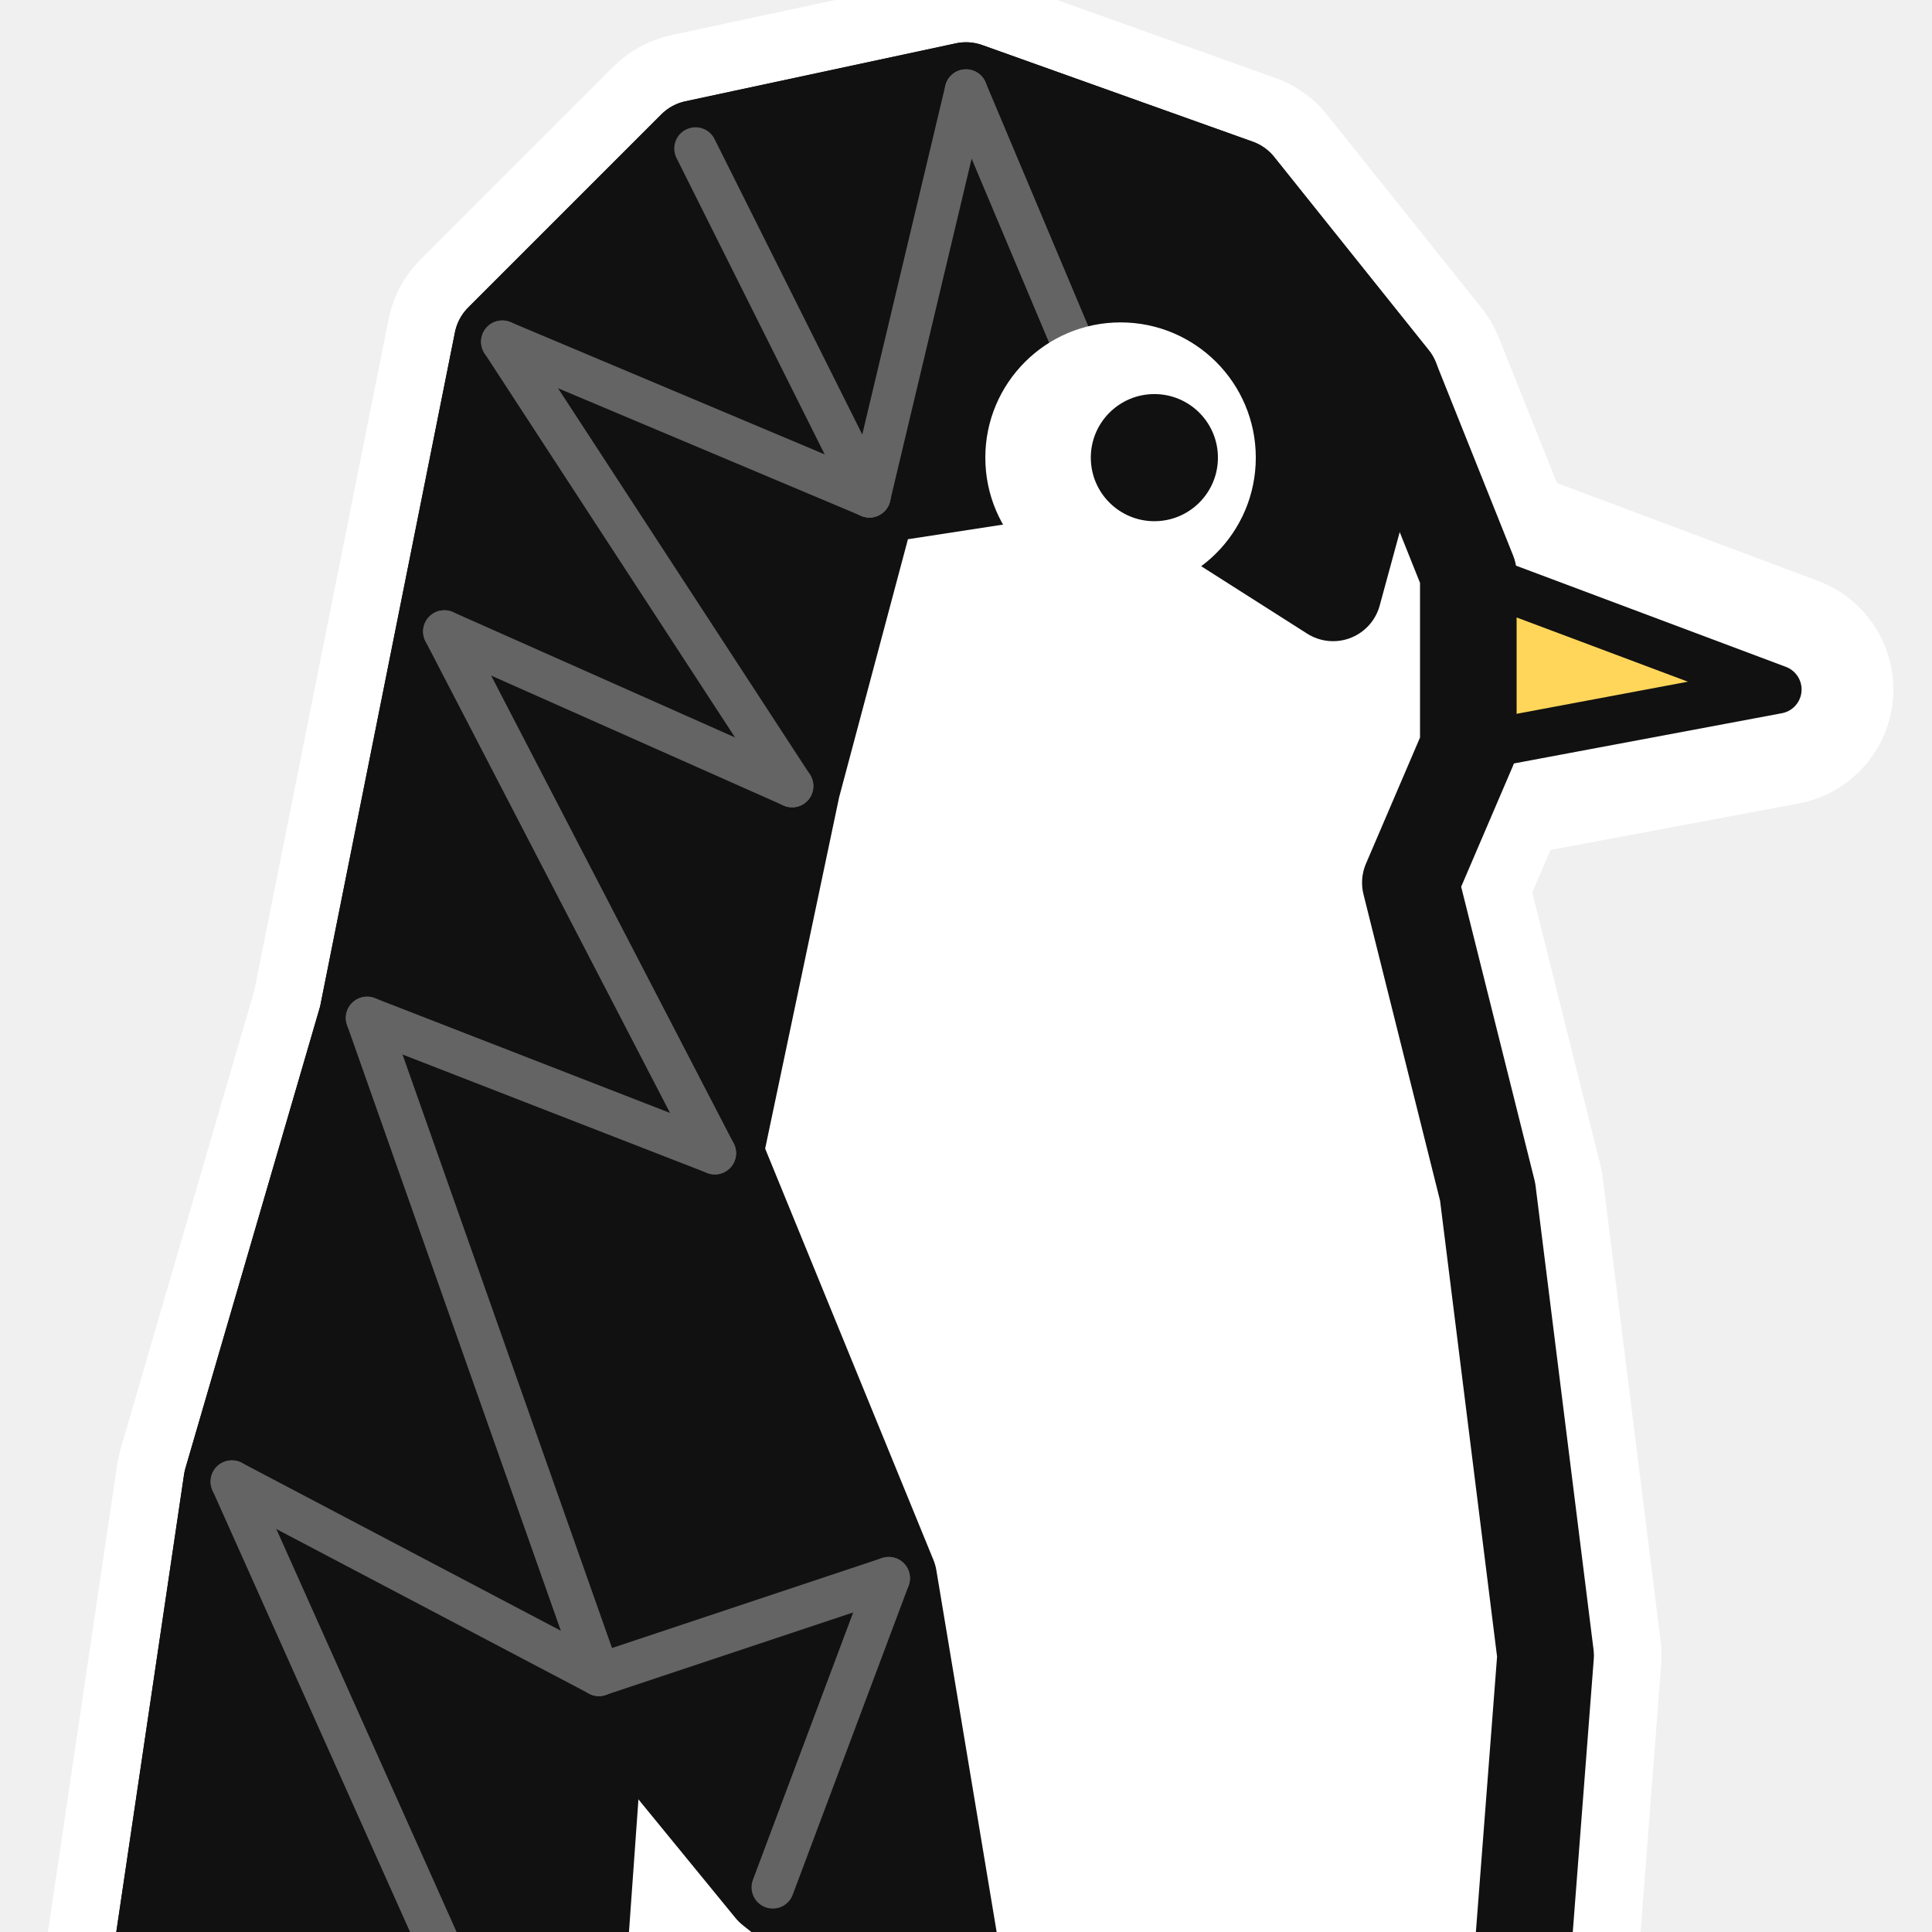
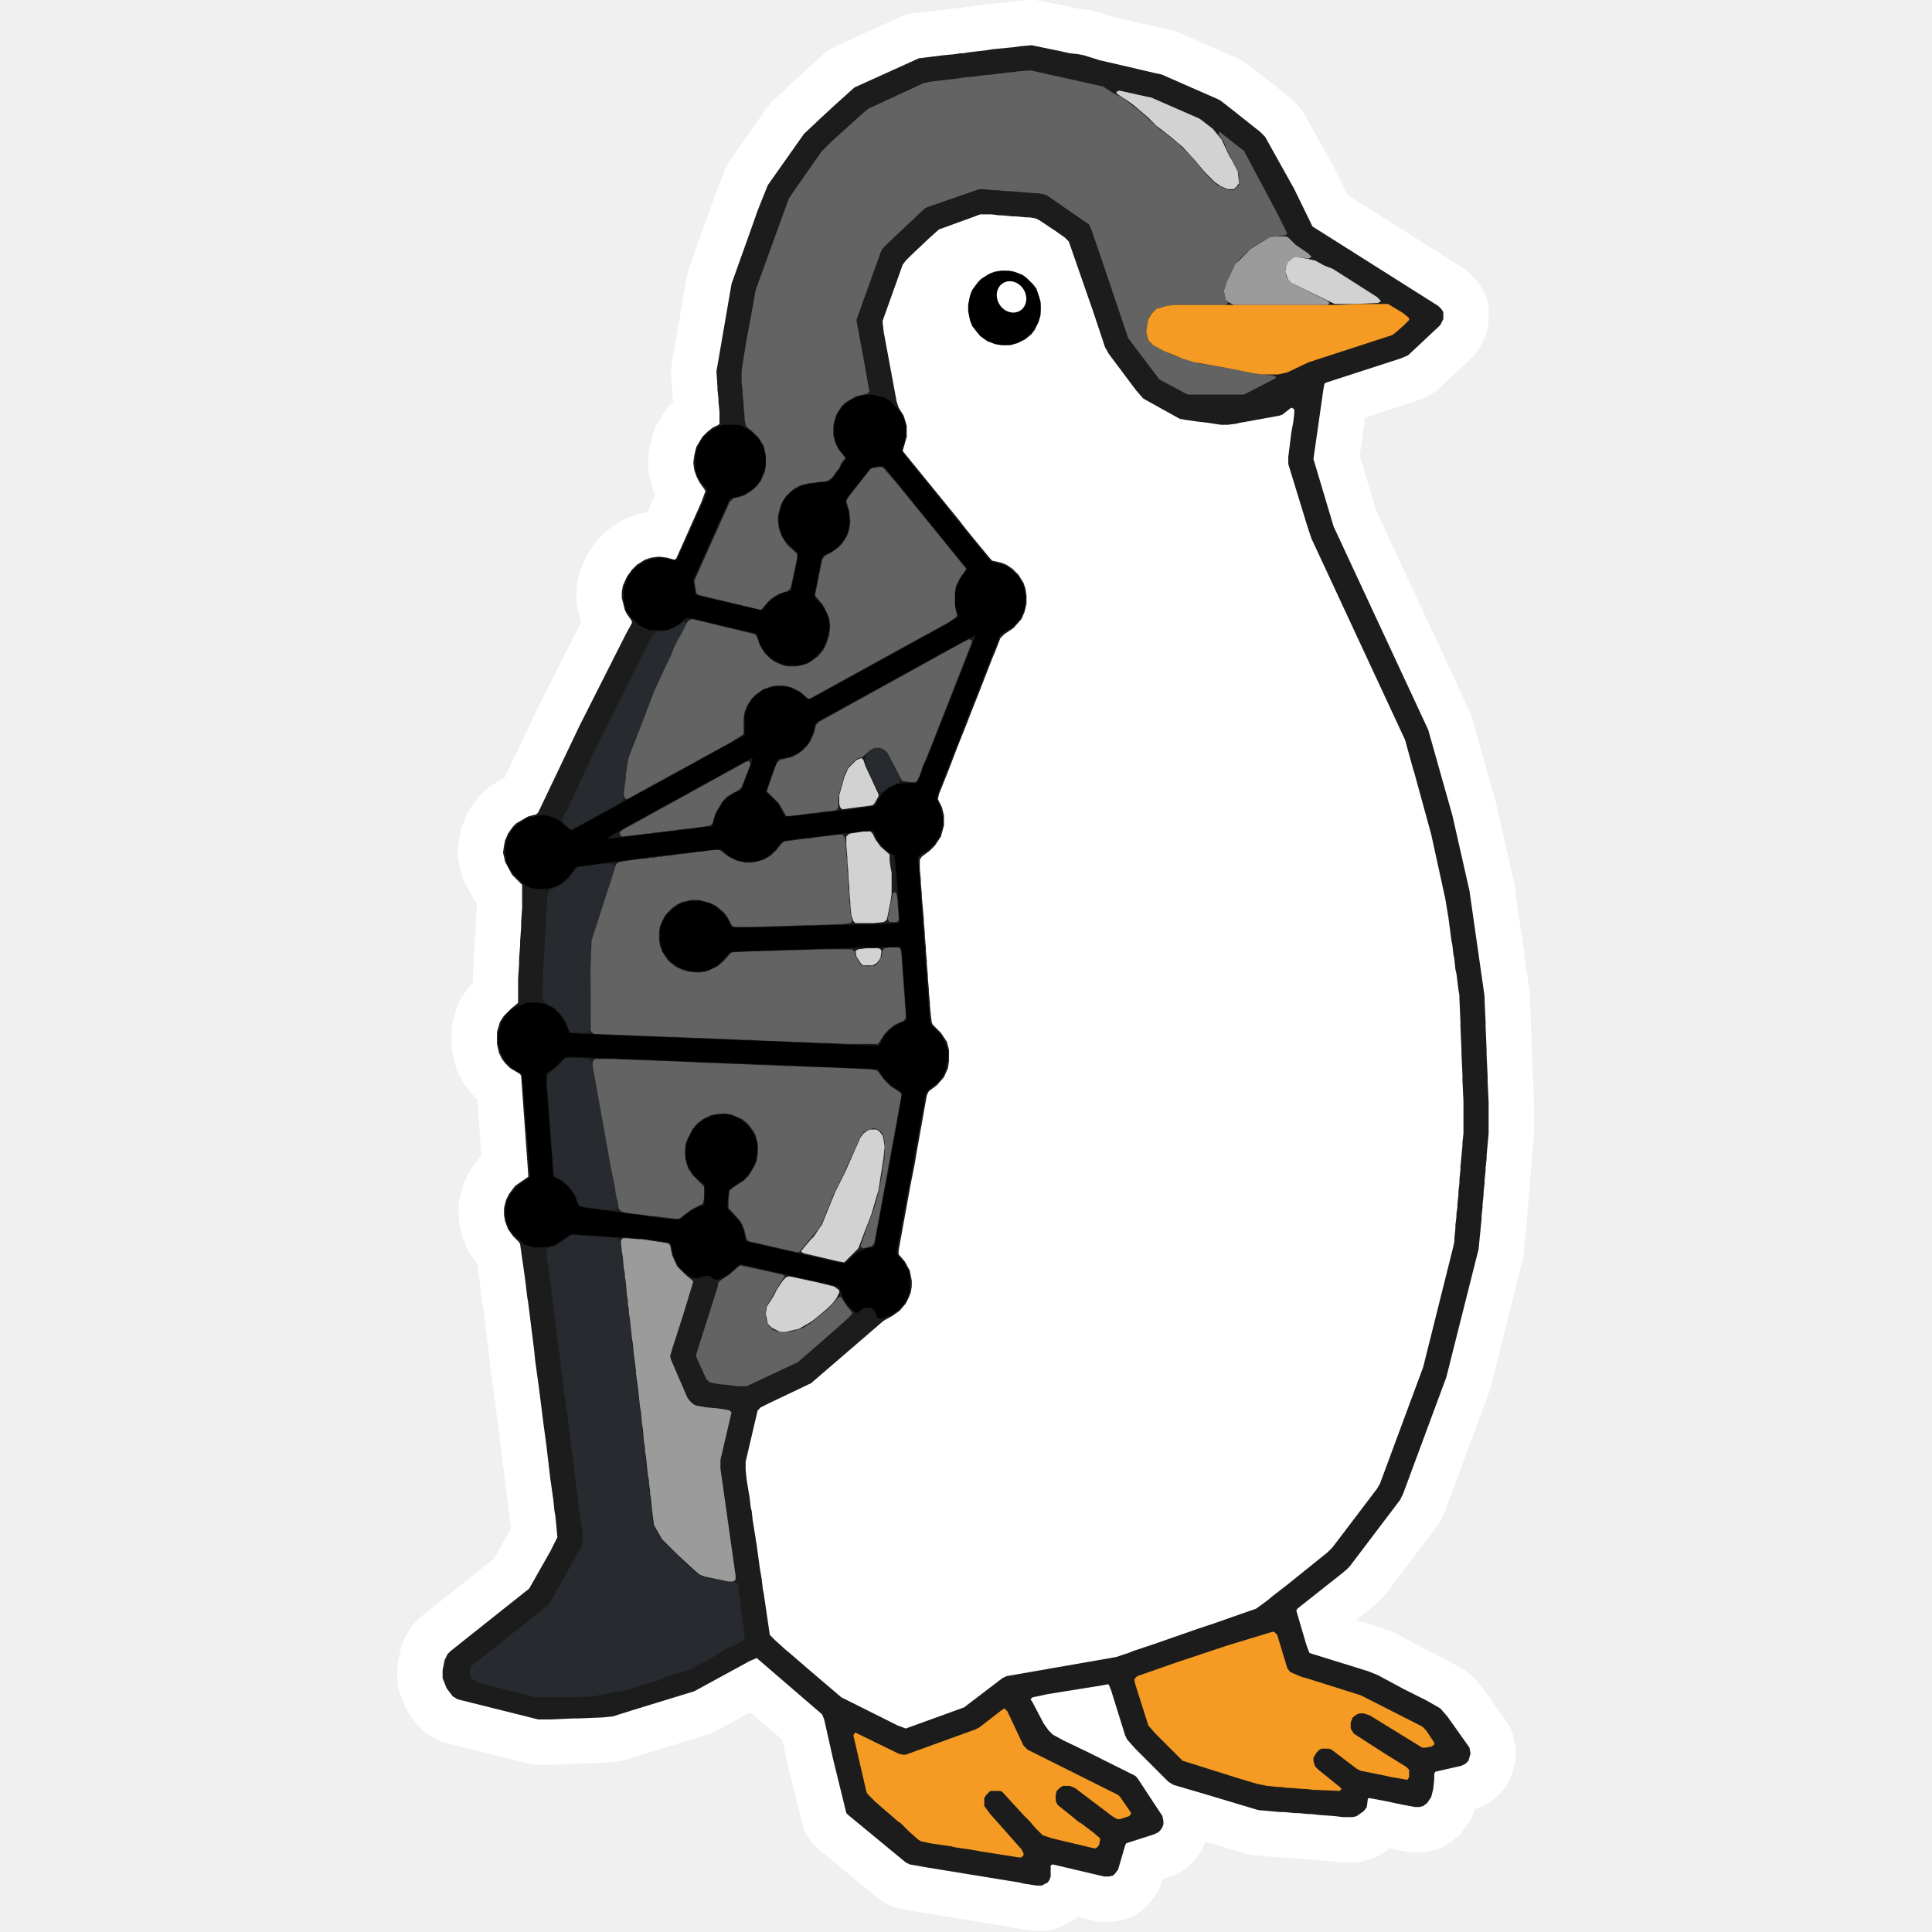
<svg xmlns="http://www.w3.org/2000/svg" viewBox="0 0 64 64">
  <clipPath id="t">
-     <rect width="64" height="64" rx="0" />
+     <rect width="64" height="64" />
  </clipPath>
  <g clip-path="url(#t)">
-     <g transform="translate(61.44 -0.20) scale(-0.64 0.64)" stroke-linejoin="round" stroke-linecap="round">
-       <polygon points="20,30 24,20 32,10 46,5 60,8 70,18 73,33 77,53 84,77 88,104 87,126 93,142 78,148 60,146 36,148 26,136 18,112 16,86 19,62 23,46 20,39" fill="#ffffff" stroke="#ffffff" stroke-width="12" />
-       <polygon points="4,36 20,30 20,39" fill="#ffffff" stroke="#ffffff" stroke-width="12" />
-       <polygon points="4,36 20,30 20,39" fill="#ffd65a" stroke="#111111" stroke-width="2.5" />
-       <polygon points="20,30 24,20 32,10 46,5 60,8 70,18 73,33 77,53 84,77 88,104 87,126 93,142 78,148 60,146 36,148 26,136 18,112 16,86 19,62 23,46 20,39" fill="#ffffff" stroke="#111111" stroke-width="5" />
-       <polygon points="24,20 32,10 46,5 60,8 70,18 73,33 77,53 84,77 88,104 87,126 93,142 78,148 63,140 67,115 65,87 59,60 55,41 51,26 38,24 27,31" fill="#111111" stroke="#111111" stroke-width="5" />
-       <polygon points="59,60 50,82 46,106 56,98 65,87" fill="#111111" stroke="#111111" stroke-width="5" />
-       <g stroke="#ffffff" stroke-width="2.2" opacity="0.35">
-         <line x1="50" y1="82" x2="65" y2="87" />
-         <line x1="50" y1="82" x2="56" y2="98" />
-         <line x1="46" y1="5" x2="38" y2="24" />
-         <line x1="46" y1="5" x2="51" y2="26" />
-         <line x1="60" y1="8" x2="51" y2="26" />
-         <line x1="70" y1="18" x2="51" y2="26" />
-         <line x1="70" y1="18" x2="55" y2="41" />
-         <line x1="73" y1="33" x2="55" y2="41" />
-         <line x1="73" y1="33" x2="59" y2="60" />
-         <line x1="77" y1="53" x2="59" y2="60" />
-         <line x1="77" y1="53" x2="65" y2="87" />
-         <line x1="84" y1="77" x2="65" y2="87" />
-         <line x1="84" y1="77" x2="67" y2="115" />
-         <line x1="88" y1="104" x2="67" y2="115" />
-         <line x1="87" y1="126" x2="67" y2="115" />
-         <line x1="87" y1="126" x2="63" y2="140" />
-       </g>
-       <circle cx="38" cy="24" r="7" fill="#ffffff" />
-       <circle cx="36.25" cy="24" r="3.29" fill="#111111" />
+     <g transform="translate(10.66 -0.97) scale(0.3335)" fill-rule="evenodd">
+       <path d="M71.5 190.2l-.5 0-1.3-.2-.4-.1-9.2-1.5-1.7-.3-.4-.2-5.7-4.7-.2-.2-1.2-4.9-.1-.4-.9-4-.2-.5-6.5-5.6-.7 .3-5.5 3-6.2 1.9-1.9 .6-1 .1-2.4 .1-.5 0-2.3 .1-.4 0-.8 0-8-2-.5-.3-.6-.8-.4-1 0-.3 0-.5 .2-1 .3-.6 .3-.3 7.8-6.2 2.1-3.7 .7-1.4-.1-1.1-.1-1-.1-.6-.1-1-.3-2.1-.4-3.4-.3-2.2-.4-3.2-.4-2.9-.1-1-.6-4.8-.1-.6-.2-1.7-.5-3.5-.1-.2-.6-.6-.5-.7-.3-.8-.1-.6 0-.7 .2-.8 .3-.6 .6-.8 1.3-.9 0-.3-.7-9.7-.1-.2-1-.6-.5-.5-.3-.4-.3-.6-.2-.9 0-1.2 .3-1 .4-.6 .7-.7 .6-.5 .1-.1 0-1.9 0-.5 .1-1.5 0-.5 .1-1.3 0-.4 .1-1.4 0-.5 .1-1.4 0-.5 0-1.8-1-1-.7-1.3-.1-.5-.1-.4 .1-.7 .1-.5 .3-.7 .5-.7 .3-.3 1.2-.7 .8-.2 .2-.2 4.1-8.6 4.6-9.1 .6-1.1 0-.2-.5-.7-.2-.4-.3-1.2 0-.6 .1-.6 .4-.9 .5-.7 .5-.5 .8-.5 .6-.2 .8-.1 .8 .1 .7 .2 .2-.1 2.5-5.6 .4-1.1-.1-.2-.5-.7-.3-.6-.2-.6-.1-.7 .1-.8 .2-.8 .6-1 .5-.5 .5-.4 .6-.3 .1-.1 0-.8 0-.4-.1-1 0-.3-.1-.9 0-.3-.1-1.5 1.5-8.7 2-5.6 .6-1.7 1-2.5 3.6-5.1 1.7-1.6 1.3-1.2 1-.9 1-.9 6.4-2.9 2.4-.3 1.1-.1 .6-.1 .3 0 .6-.1 1.7-.2 .6-.1 2.1-.2 .7-.1 1.1-.1 2.9 .6 .9 .2 .9 .1 .5 .1 1.6 .5 2.6 .6 3 .7 .5 .1 5.7 2.5 .3 .2 .9 .7 2.9 2.3 .5 .5 2.9 5.2 1.8 3.7 12.5 7.9 .3 .3 .2 .3 0 .7-.3 .6-3.2 3-.7 .3-7.4 2.4-.2 .1-.1 .5-1 7 2 6.7 9.4 20.2 2.4 8.5 1.7 7.5 1.4 9.8 .1 .7 0 .4 .1 2.1 0 .5 .1 2.3 0 .5 .1 2.1 0 .5 .1 2.1 0 .8 0 1.9 0 .4-.2 2.2 0 .3-.1 .9 0 .3-.1 .9 0 .3-.1 .9 0 .3-.1 .9 0 .3-.1 .9 0 .3-.3 3-3.2 12.7-4.3 11.6-.3 .6-5 6.6-.3 .3-.6 .5-4.3 3.4-.1 .2 1 3.4 .3 .8 5.8 1.8 1 .4 2.6 1.4 2.2 1.1 1.4 .8 .7 .8 2.2 3.1 .1 .6-.2 .7-.3 .3-.4 .2-2.2 .5-.4 .1-.1 .2 0 .5-.1 1-.2 .8-.4 .6-.4 .3-.4 .1-.4 0-1.1-.2-1.9-.4-1.6-.3-.1 .1-.1 .8-.3 .4-.7 .5-.4 .1-.7 0-.3 0-.8-.1-1.4-.1-.9-.1-.3 0-1-.1-.4 0-1-.1-.4 0-2.2-.2-5-1.5-3.4-1-.5-.3-3.3-3.3-.8-.9-.2-.4-1.4-4.5-.2-.5-.1-.1-.5 .1-5.6 .9-.4 .1-1 .2-.1 .1-.1 .1 .2 .3 1.1 2.1 .5 .7 .4 .4 1.1 .6 2.5 1.2 4.6 2.3 .2 .2 2.5 3.8 .1 .5 0 .3-.1 .3-.2 .3-.2 .2-.4 .2-2.8 .9-.1 .2-.7 2.4-.3 .4-.2 .2-.4 .1-.5 0-5.1-1.2-.2 .1 0 1.1-.1 .3-.2 .3Z" fill="#fff" stroke="#fff" stroke-width="9.00" stroke-linejoin="round" />
+       <path d="M71.5 190.2l-.5 0-1.3-.2-.4-.1-9.2-1.5-1.7-.3-.4-.2-5.7-4.7-.2-.2-1.2-4.9-.1-.4-.9-4-.2-.5-6.5-5.6-.7 .3-5.5 3-6.2 1.9-1.9 .6-1 .1-2.4 .1-.5 0-2.3 .1-.4 0-.8 0-8-2-.5-.3-.6-.8-.4-1 0-.3 0-.5 .2-1 .3-.6 .3-.3 7.8-6.2 2.1-3.7 .7-1.4-.1-1.1-.1-1-.1-.6-.1-1-.3-2.1-.4-3.4-.3-2.2-.4-3.2-.4-2.9-.1-1-.6-4.8-.1-.6-.2-1.7-.5-3.5-.1-.2-.6-.6-.5-.7-.3-.8-.1-.6 0-.7 .2-.8 .3-.6 .6-.8 1.3-.9 0-.3-.7-9.7-.1-.2-1-.6-.5-.5-.3-.4-.3-.6-.2-.9 0-1.2 .3-1 .4-.6 .7-.7 .6-.5 .1-.1 0-1.9 0-.5 .1-1.5 0-.5 .1-1.3 0-.4 .1-1.4 0-.5 .1-1.4 0-.5 0-1.8-1-1-.7-1.3-.1-.5-.1-.4 .1-.7 .1-.5 .3-.7 .5-.7 .3-.3 1.2-.7 .8-.2 .2-.2 4.1-8.6 4.6-9.1 .6-1.1 0-.2-.5-.7-.2-.4-.3-1.2 0-.6 .1-.6 .4-.9 .5-.7 .5-.5 .8-.5 .6-.2 .8-.1 .8 .1 .7 .2 .2-.1 2.5-5.6 .4-1.1-.1-.2-.5-.7-.3-.6-.2-.6-.1-.7 .1-.8 .2-.8 .6-1 .5-.5 .5-.4 .6-.3 .1-.1 0-.8 0-.4-.1-1 0-.3-.1-.9 0-.3-.1-1.5 1.5-8.7 2-5.6 .6-1.7 1-2.5 3.6-5.1 1.7-1.6 1.3-1.2 1-.9 1-.9 6.4-2.9 2.4-.3 1.1-.1 .6-.1 .3 0 .6-.1 1.7-.2 .6-.1 2.1-.2 .7-.1 1.1-.1 2.9 .6 .9 .2 .9 .1 .5 .1 1.6 .5 2.6 .6 3 .7 .5 .1 5.7 2.5 .3 .2 .9 .7 2.9 2.3 .5 .5 2.9 5.2 1.8 3.7 12.5 7.9 .3 .3 .2 .3 0 .7-.3 .6-3.2 3-.7 .3-7.4 2.4-.2 .1-.1 .5-1 7 2 6.7 9.4 20.2 2.4 8.5 1.7 7.5 1.4 9.8 .1 .7 0 .4 .1 2.1 0 .5 .1 2.3 0 .5 .1 2.1 0 .5 .1 2.1 0 .8 0 1.9 0 .4-.2 2.2 0 .3-.1 .9 0 .3-.1 .9 0 .3-.1 .9 0 .3-.1 .9 0 .3-.1 .9 0 .3-.3 3-3.2 12.7-4.3 11.6-.3 .6-5 6.6-.3 .3-.6 .5-4.3 3.4-.1 .2 1 3.4 .3 .8 5.8 1.8 1 .4 2.6 1.4 2.2 1.1 1.4 .8 .7 .8 2.2 3.1 .1 .6-.2 .7-.3 .3-.4 .2-2.2 .5-.4 .1-.1 .2 0 .5-.1 1-.2 .8-.4 .6-.4 .3-.4 .1-.4 0-1.1-.2-1.9-.4-1.6-.3-.1 .1-.1 .8-.3 .4-.7 .5-.4 .1-.7 0-.3 0-.8-.1-1.4-.1-.9-.1-.3 0-1-.1-.4 0-1-.1-.4 0-2.2-.2-5-1.5-3.4-1-.5-.3-3.3-3.3-.8-.9-.2-.4-1.4-4.5-.2-.5-.1-.1-.5 .1-5.6 .9-.4 .1-1 .2-.1 .1-.1 .1 .2 .3 1.1 2.1 .5 .7 .4 .4 1.1 .6 2.5 1.2 4.6 2.3 .2 .2 2.5 3.8 .1 .5 0 .3-.1 .3-.2 .3-.2 .2-.4 .2-2.8 .9-.1 .2-.7 2.4-.3 .4-.2 .2-.4 .1-.5 0-5.1-1.2-.2 .1 0 1.1-.1 .3-.2 .3Z" fill="#1c1c1c" />
+       <path d="M24.8 85.3l-.2-.1-.7-.7 0-.2 .2-.5 .3-.5 2.5-5.4 6-12 .3-.2 .8-.1 .5-.1 1-.5 .4-.3 .2 0 .1 .1-.1 .3-1.1 2.1-.3 .8-.5 1-1.2 2.6-1.1 2.9-1.4 3.6-.1 .4-.2 1.4 0 .3-.3 2.2-.2 .2-1 .6ZM55.6 81.6l-.2 0-.1-.1-.8-1.6-.5-1.3 0-.5 .1-.3 .5-.5 .4-.1 .5 0 .4 .2 .3 .3 1.3 2.6-.1 .2-.2 .2-.3 .1-.6 .3ZM26.4 105.5l-1.4 0-.2 0-.2-.2-.3-.8-.5-.8-.5-.5-.4-.3-.7-.4-.3-.3 .1-2.8 0-.3 .1-1.4 0-.4 .1-1.6 0-.3 .1-1.4 0-.3 .1-1.6 .1-.6 .1-.1 1.1-.6 .7-.5 .5-.6 .2-.3 .3-.3 .3-.1 1.4-.2 1-.1 .7 0 .3 .2 0 .3-2.3 7.1-.1 2.6 0 .5-.1 5.7 0 .2ZM29.2 123.1l-.6 0-.3 0-2.1-.3-.5-.1-.2-.2-.3-.8-.4-.7-.7-.7-.5-.3-.4-.2-.2-.2 0-.5 0-.3-.2-2.3 0-.3-.1-1 0-.3-.1-1 0-.3-.1-1.2 0-.3-.1-1 0-.3 0-1 .2-.3 .9-.7 .7-.8 1.7 0 .6 .1 .2 .1 .2 .4 .2 1.3 2.3 12.8 0 .2ZM24.9 171.5l-3.7 0-5.8-1.5-.3-.2-.3-.3-.1-.2 0-.3 0-.4 .4-.4 1.4-1.1 2-1.6 2.4-1.9 1.6-1.3 .5-.8 .2-.4 .7-1.2 1.1-2 .9-1.6 0-1-.1-.8-.3-2.1-.1-1-.3-2.2-.1-1-.3-2.1-.3-2.6-.1-.6-.2-1.5-.3-2.3-.3-2.5-.1-.6-.1-1-.3-2.1-.1-1-.1-.6 0-.3-.4-2.9-.1-.8 0-.2 .3-.3 .7-.2 .5-.3 .9-.7 .2 0 .4 0 1.2 .1 .3 0 1.4 .1 .4 0 .7 .1 .3 .2 .1 .7 .3 2.3 0 .3 .2 1.4 0 .3 .1 .5 0 .3 .1 .6 .1 1.1 .1 .6 .1 1.2 .2 1.5 .1 1.1 .1 .6 .1 1 .1 .6 0 .3 .2 1.5 .1 1.1 .2 1.5 0 .3 .1 .5 .2 1.9 .3 2.4 .1 1.1 .1 .7 .2 1.9 .1 .6 .1 .5 .4 .8 .6 .8 .8 .8 .3 .3 1.2 1.2 .5 .4 .6 .5 .4 .2 1.3 .3 .5 .1 1.3 .2 .3 0 .1 .1 .1 .1 0 .4 0 .4 .1 .5 .1 .9 .2 1.3 .2 1.6 0 .3-.2 .2-1.1 .6-.4 .1-1.4 .9-1.3 .7-.9 .5-2 .6-.8 .3-.4 .2-.7 .2-3 .9-.9 .1-.6 .1-1.2 .3-1.9 .1Z" fill="#272a2f" />
+       <path d="M43.7 63.4l-.1 .1-.8-.2-5.4-1.3-.2-.2-.2-1.2 3.5-7.8 .4-.4 .5-.1 .6-.2 .9-.6 .4-.4 .3-.4 .4-.9 .1-.6 0-1.1-.2-.9-.5-.8-.6-.6-.6-.5-.1-.2-.1-.5 0-.3-.1-1 0-.3-.1-.9 0-.3-.1-.9 0-.3 0-.9 .5-3.1 .4-2.1 .3-1.7 .2-1.1 3.3-9.1 3-4.3 .2-.3 .8-.8 .3-.3 3.1-2.8 .5-.4 5.4-2.5 .4-.1 .5-.1 2.6-.3 .6-.1 1.1-.1 .7-.1 1.1-.1 .6-.1 .3 0 .6-.1 .3 0 .6-.1 1.3-.1 7.2 1.6 .9 .6 1 .5 1.7 1.3 2.1 1.9 .7 .5 1.2 1 1.1 1.1 .7 .8 .7 .9 .5 .5 .4 .4 .4 .3 1.1 .5 .5 0 .5-.5 0-1.1-.7-1.5-.2-.3-.3-.6-.3-.8-.5-.7 0-.2 .1-.1 .1 .1 2.3 1.8 3.2 6 1 2 .1 .2-.1 .1-.2 .1-.9 .1-.8 .2-1.5 .9-1.2 1.1-.6 .8-.7 1.5-.3 .9 .2 .9 .2 .3-.2 .2-.4 0-4.6 0-.8 .1-.8 .2-.4 .2-.5 .5-.2 .4-.2 1.3 .2 .8 .4 .4 1.2 .7 .7 .3 .4 .2 2.3 .7 3 .5 1 .2 1.5 .3 .8 .1 1.1 .1 .2 .1 .1 .1-.1 .1-3.1 1.6-.2 0-5.4 0-2.8-1.5-3.1-4.1-2.8-8.3-.9-2.6-.2-.4-4.2-2.9-.3-.1-.6-.1-.3 0-2.4-.2-.3 0-1.1-.1-.3 0-1-.1-.4 0-5.2 1.8-.3 .2-3.5 3.3-.3 .3-.3 .3-.2 .4-2.4 6.7 .8 4.3 .4 2.3 .1 .5-.2 .2-.4 .1-.8 .2-1 .6-.4 .4-.5 .8-.3 1.1 0 .9 .2 .8 .3 .6 .7 .9-.4 .5-.2 .5-.4 .5-.2 .3-.3 .3-.3 .2-1.8 .2-.8 .2-.6 .3-.4 .3-.5 .5-.5 .8-.3 1.2 0 .5 .1 .7 .3 .8 .5 .8 1 .9 0 .5-.6 2.8-.1 .2-.2 .2-.9 .3-.8 .5-.3 .3ZM30.3 82.3l-.2-.1-.1-.3 0-.3 .2-1.4 0-.3 .2-1.4 .1-.4 1.4-3.6 1.1-2.9 1.2-2.6 .5-1 .3-.8 .4-.8 .3-.5 .6-1.2 .2-.2 .3-.1 6.2 1.5 .2 .2 .3 .9 .5 .8 .5 .5 .4 .3 .9 .4 .4 .1 1 0 1.1-.3 1-.7 .5-.6 .3-.6 .3-.9 .1-.9-.1-.8-.5-1.1-.2-.3-.6-.7-.1-.2 .7-3.5 .3-.4 .6-.3 .7-.5 .4-.4 .5-.8 .2-.6 .1-.8-.1-1-.3-1 .2-.4 2.2-2.8 .2-.1 .6-.1 .3 0 .2 .1 1.3 1.5 6.9 8.5-.1 .2-.5 .7-.4 .8-.1 .5 0 1.6 .2 .8-.1 .2-.7 .5-6.2 3.4-7.6 4.2-.2 0-.8-.7-.8-.4-.4-.1-.5-.1-.6 0-.6 .1-.8 .3-.7 .5-.4 .4-.5 .8-.2 .5-.1 .6 0 1 0 .4 0 .2-.1 .1-1.1 .7-2.2 1.2-1.8 1ZM46.9 83.9l-.7 .1-.1-.1-.7-1.2-1.2-1.2 .8-2.3 .2-.5 .2-.2 .1-.1 1.2-.3 .6-.3 .4-.3 .5-.5 .3-.4 .4-.9 .2-.8 .3-.3 14.3-7.9 .6-.3 .2 .1 .1 .1-.1 .3-4.4 11.2-.4 .9-.3 .9-.3 .6-.2 .1-.4 0-.8-.1-.1-.1-1.4-2.7-.3-.3-.4-.2-.6 0-.4 .2-.8 .7-.6 .2-.8 .8-.4 .8-.5 1.8-.1 .6 0 .8-.1 .2-.2 .1-.6 .1-.3 0-1.4 .2-.3 0-.5 .1ZM29.9 86l-.2-.1-.1-.1 0-.2 .2-.2 .5-.3 1.1-.6 10.7-5.9 .3-.1 .1 .1 .1 .2-.9 2.3-.3 .3-.4 .2-.7 .4-.5 .5-.7 1.2-.3 1-.2 .2-.6 .1-1.4 .2-.3 0-.5 .1-.3 0-.5 .1-.3 0-.5 .1-.3 0-.5 .1-.3 0-.5 .1-.3 0-.5 .1-.3 0ZM55.2 106.6l-2.5 0-.5 0-2.1-.1-.5 0-2.2-.1-.5 0-2-.1-.5 0-2-.1-.5 0-2-.1-.5 0-1.9-.1-.5 0-2.1-.1-.5 0-2-.1-.4 0-2.2-.1-.4 0-2.4-.1-.3-.3 0-.2 0-5.7 0-.5 .1-2.6 2.3-7.1 .1-.4 .2-.2 .3-.1 2.1-.3 .3 0 .6-.1 .3 0 .5-.1 .3 0 .5-.1 .3 0 .5-.1 1-.1 1.3-.2 .3 0 .6-.1 1.1-.1 .2 .1 .8 .6 .8 .4 .9 .2 .6 0 1.2-.3 .7-.4 .6-.6 .4-.5 .3-.3 2.2-.3 .3 0 .5-.1 2.6-.3 .2 0 .2 .2 .1 .3 .2 2.7 0 .3 .1 1.2 0 .3 .1 1.2 0 .3 .1 1.2 .2 .9-.2 .2-.8 .1-2.9 .1-.5 0-2.8 .1-.5 0-2.4 .1-.4 0-1.2 0-.3-.2-.4-.8-.3-.4-.8-.7-.6-.3-1.1-.3-.8 0-.9 .2-.6 .3-.4 .3-.5 .5-.3 .4-.4 .9-.1 .5 0 .9 .1 .6 .2 .5 .5 .8 .3 .3 .5 .4 .6 .3 .6 .2 .8 .1 .5 0 .6-.1 1.1-.5 .6-.5 .7-.8 .2-.1 2.1-.1 .5 0 2.9-.1 .5 0 2.7-.1 .5 0 2.6 0 .3 .2 .1 .4 .5 .9 .1 .1 .7 .1 .7-.1 .2-.2 .4-.7 .1-.6 .2-.2 .5-.1 .9 0 .2 .2 .1 .7 0 .3 .1 1.1 0 .3 .1 1 0 .3 .1 1.1 0 .3 .1 1.2 0 .5-.2 .3-.9 .4-.5 .4-.5 .5-.5 .8ZM57.1 94.5l-.7 0-.2-.3 .4-2 .1-.5 .2-.2 .2 .2 .1 .7 0 .3 .1 1.2 0 .3 0 .1ZM47.4 127.3l-.2 0-4.8-1.1-.2-.2-.2-.8-.2-.6-.3-.5-1.1-1.2 0-.5 0-.3 .1-.9 .3-.3 1.1-.7 .5-.5 .6-1 .2-.5 .1-.6 0-1.1-.2-.8-.2-.4-.6-.8-.5-.4-1.1-.5-.8-.1-.9 .1-.4 .1-.8 .4-.5 .4-.5 .6-.6 1.2-.1 .5 0 1.2 .3 1 .4 .6 1.2 1.2 0 .6 0 .3-.1 .6-.1 .2-1 .5-.7 .5-.5 .4-.2 .1-2.5-.3-.3 0-.5-.1-1.7-.2-.5-.1-.2-.1-.2-.2-.1-.6-.2-.9-.1-.7-.4-2-1.4-7.8-.3-1.7-.1-.6 0-.3 .1-.2 .2-.1 1.6 0 .5 0 2 .1 .5 0 1.9 .1 .5 0 4.4 .2 .4 0 2.1 .1 .4 0 2.1 .1 .5 0 2.1 .1 .5 0 2.2 .1 .5 0 4.6 .2 .3 0 .7 .1 .2 .1 .7 .9 .6 .6 .9 .6 .2 .2-2.7 14.7-.1 .2-.2 .2-.8 .2-.2-.1-.1-.1 .8-2.3 .4-1 .4-1.3 .3-1.3 .2-1 .1-.8 .2-1.1 0-.3 0-1.3-.1-.5-.2-.4-.2-.2-.4-.2-.3 0-.6 .2-.3 .2-.3 .4-.7 1.6-.7 1.5-.2 .5-1 2-1.1 2.7-.4 .8ZM42.2 140.6l-.7 0-.3 0-.6-.1-1.1-.1-.6-.1-.4-.1-.3-.3-1-2.2 0-.3 2.1-6.6 .1-.5 .2-.2 .9-.6 .9-.8 .2-.1 4.1 .9 .2 .1 .1 .1-.1 .1-.7 1.1-.4 .7-.6 1-.1 .4 0 .8 .2 .7 .5 .5 .6 .2 .9 0 .6-.1 .9-.3 .8-.5 .6-.5 1.1-.9 1-1.1 .2-.1 .1 .1 .6 .9 .5 .6-.1 .2-.6 .6-3.2 2.8-1.5 1.3Z" fill="#636363" />
+       <path d="M99.9 33.2l-2.6 0-.4 0-1.6 0-.5 0-2.8 0-.6 0-.4 0-.4 0-.6-.3-.2-.2-.2-.9 .3-.9 .8-1.7 1.6-1.6 1.8-1.1 .6-.1 1.1 0 .2 .1 .7 .7 1.3 .9 .3 .3-.1 .1-.2 .1-1.2-.2-.3 .1-.4 .3-.3 .5-.1 .5 .1 .5 .2 .4 .3 .3 3.6 1.8 .2 .2ZM40.9 160l-.5 0-.5-.1-1.9-.4-.5-.2-.9-.8-1.4-1.3-.3-.3-1.1-1.1-.8-1.4-.2-1.5-.1-1.1-.1-.6 0-.3-.1-.6 0-.3-.1-.5-.2-1.9-.1-.6 0-.3-.1-.6-.1-1.2-.1-.6-.1-1.1-.1-.6-.2-1.9-.2-1.4 0-.3-.2-1.5-.1-1.1-.1-.6-.2-1.9-.1-.6 0-.3-.1-.6 0-.3-.1-.6-.1-1.2-.1-.6 0-.3-.1-.5-.1-1.1-.1-.6-.1-1 .1-.2 .1-.1 .4 0 1.2 .1 .3 0 2.6 .4 .2 .2 .2 1 .5 1.1 .8 .8 .6 .5 .2 .2-1 3.3-1 3.1-.3 1 .1 .4 1.6 3.7 .2 .3 .3 .3 .3 .2 .5 .1 .6 .1 1.1 .1 .7 .1 .5 .1 .2 .2-1.1 4.7 0 .9 1.5 10.6 0 .4Z" fill="#9b9b9b" />
+       <path d="M90.6 21.7l-.6 0-.7-.3-.6-.4-.4-.4-.6-.6-1-1.2-1.2-1.3-1.3-1.1-1.3-1-.8-.8-1.4-1.2-.4-.3-1.2-.8-.2-.2 .1-.1 .2-.1 2.7 .6 .5 .1 4.8 2.1 1.3 1 .9 1.1 .5 1.1 .3 .6 .2 .3 .6 1.2 .1 1.1-.2 .3ZM102.3 33.1l-1.7 0-4.3-2.1-.3-.3-.3-.8 .1-.6 .2-.4 .5-.4 .3-.1 1 .2 .9 .2 .9 .5 .8 .3 4.4 2.8 .4 .4-.1 .1-.2 .1-2.3 .1ZM52.4 83.2l-.7 .1-.2-.2-.1-.3 0-.9 .5-1.8 .4-.9 .8-.8 .5-.2 .2 .2 .2 .6 1.3 2.8 0 .2-.4 .7-.2 .2ZM54.6 94.6l-1.6 0-.2-.2-.2-.6-.1-.9 0-.3-.1-1.2 0-.3-.1-1.2 0-.3-.1-1.2 0-.3-.1-1.2 0-.4 0-.5 .2-.2 .2-.1 1.3-.2 .3 0 .4 0 .2 .2 .3 .6 .5 .7 .8 .7 .1 .1 0 .6 .1 .7 .1 .5 0 .3 0 1.8-.1 .7-.3 1.5-.1 .4-.3 .2-1 .1ZM54.7 98.8l-.9 0-.2-.1-.5-.8-.1-.5 .1-.1 .2-.1 .8-.1 1.2 0 .2 .1 .1 .2-.1 .6-.1 .2-.3 .4ZM51.9 128.3l-.6-.1-3.4-.8-.2-.1-.1-.1 .4-.5 .6-.7 .3-.3 .8-1.2 1.3-3.2 1-2 1.5-3.4 .3-.4 .4-.3 .3-.1 .6 0 .3 .2 .3 .4 .1 .4 .1 .7-.1 1.1-.5 3.2-.5 1.7-.2 .7-.7 1.8-.6 1.6-.4 .4-.4 .4ZM46.1 135.2l-.6 0-.8-.4-.4-.4-.2-1 .1-.7 .7-1.1 .3-.6 .6-.9 .3-.3 .2-.1 .2 0 2.8 .6 1.6 .4 .4 .3 .1 .1 0 .2-.3 .6-.4 .5-.5 .5-1.2 1-.4 .3-1.2 .7Z" fill="#d2d2d2" />
+       <path d="M58 174.6l-.8-.3-5.6-2.8-3.4-2.9-1.5-1.3-.6-.5-1-.9-.6-.6-.6-4.1-.1-.5-.1-.9-.2-1.2-.3-2.2-.4-2.5-.1-.9-.1-.4-.1-.9-.3-1.8-.1-1 0-.8 1.1-4.7 .1-.4 .1-.1 .2-.2 .8-.4 4.2-2 7.2-6.2 .9-.5 .7-.5 .6-.7 .3-.6 .2-.5 .1-.6 0-.6-.2-1-.5-.9-.6-.7 0-.4 1.2-6.6 .4-2 .2-1.2 1-5.6 .2-.4 .8-.6 .7-.8 .4-.9 .1-.7 0-1.1-.2-.8-.6-.9-.8-.8-.1-.2-.1-.7-.1-1.1 0-.3-.1-.9 0-.3-.1-1.1 0-.3-.1-1.1 0-.3-.1-1.1 0-.3-.1-1.1 0-.3-.1-1.1 0-.3-.2-2.2 0-.3-.1-1.1 0-.3-.1-1.1 0-.3 0-.6 .2-.3 .8-.6 .5-.5 .6-.9 .3-1.1 0-1-.2-.8-.4-.8 .1-.5 1-2.5 .8-2.1 1-2.5 .5-1.3 .6-1.5 1.4-3.6 .3-.7 .5-1.3 .4-.4 .9-.6 .8-.9 .3-.7 .2-.8 0-.8-.1-.7-.2-.6-.5-.8-.6-.6-.6-.4-.5-.2-.9-.2-.2-.2-1.9-2.3-.8-1-.3-.4-5.7-7 .4-1.4 0-1.1-.3-1-.5-.8-.2-.6-1.3-7-.1-1 2-5.6 .3-.4 .5-.5 1.9-1.8 .9-.8 3.3-1.2 .8-.3 .8 0 .3 0 .8 .1 .3 0 1 .1 .3 0 1.1 .1 .3 0 .6 .1 .4 .2 1.5 1 1 .7 .4 .4 2.4 6.9 1.2 3.6 .4 .7 2.7 3.6 .7 .8 3.6 2 .5 .1 1.4 .2 .9 .1 1.3 .2 .3 0 .4 0 .8-.1 .4-.1 .6-.1 3.3-.6 .3-.1 .9-.7 .2 .1 .1 .1 0 .3-.1 .9-.2 1.1-.3 2.4 0 .7 1.9 6.2 .4 1.2 9.3 20 .8 2.9 .1 .3 1.7 6.2 1.4 6.4 .3 1.8 .3 2.3 .1 .5 .1 .9 .1 .5 .1 1 .1 .4 .2 1.6 .1 .6 0 .3 .1 2.3 0 .5 .1 2.2 0 .4 .1 2.2 0 .5 .1 2.1 0 .5 0 2.4 0 .3-.1 .9 0 .3-.2 2.1 0 .3-.1 1 0 .3-.1 .9 0 .3-.1 .9 0 .3-.1 .7 0 .3-.1 .8 0 .3-.1 1 0 .3-.1 .5-2.3 9.2-.7 2.8-4.3 11.6-.3 .5-4.4 5.8-.5 .5-4.1 3.3-1.3 1-.6 .5-1.1 .8-2.3 .8-1.7 .6-1.8 .6-4.3 1.5-2.1 .7-.5 .2-1.2 .4-10.9 1.9-.4 .2-3.8 2.9ZM68.4 37.2l.7-.2 .8-.4 .6-.5 .3-.4 .4-.8 .2-.7 0-1.3-.4-1.3-.3-.4-.7-.7-.4-.3-.8-.3-.5-.1-.9 0-.6 .1-.5 .2-.8 .5-.3 .3-.6 .8-.2 .5-.2 1 0 .6 .2 1 .2 .5 .8 1 .7 .5 .8 .3 .6 .1ZM68.8 33.8l-.4 0-.5-.3-.4-.4-.3-.8 0-.3 .3-.6 .2-.2 .6-.2 .3 0 .6 .3 .2 .2 .4 .8 0 .6-.1 .3-.4 .4Z" fill="#ffffff" />
+       <path d="M95 40.1l-1.6 0-.8-.1-1.5-.3-1-.2-1.1-.2-2.3-.4-1.3-.4-.2-.1-.3-.1-.2-.1-1-.4-1.1-.6-.5-.5-.2-.8 .1-.8 .1-.5 .3-.5 .5-.5 1-.3 .8-.1 4.7 0 .4 0 .3 0 .7 0 .7 0 .5 0 2.7 0 .5 0 1.6 0 .5 0 3.2 0 .4 0 2.1-.1 .5 0 2.4 0 1.5 .9 .6 .5 0 .2-.5 .5-.9 .8-.3 .2-8.3 2.7-2.1 1ZM101.1 180.8l-2.3-.1-.3 0-.8-.1-.3 0-1.2-.1-.3 0-.7-.1-.3 0-1-.1-1-.2-2-.6-5.4-1.7-1.6-1.6-.6-.6-.5-.5-.7-.8-1.3-4.1-.1-.5 .3-.3 4-1.4 4.8-1.6 4.6-1.4 .2 0 .3 .3 1 3.3 .3 .4 1.2 .5 .4 .1 5.4 1.7 6.1 3.1 .4 .4 .8 1.2 0 .2-.3 .2-.6 .1-.3 0-5.2-3.2-.6-.2-.4 0-.3 .1-.4 .3-.2 .5 0 .6 .3 .5 3.1 2 2.1 1.3 .3 .3 0 .7-.1 .2-.1 .1-.5-.1-1.2-.2-.4-.1-.5-.1-.5-.1-1.5-.3-.4-.2-2.5-1.9-.3-.1-.7 0-.2 .1-.3 .3-.3 .5 0 .3 .1 .4 .1 .2 .3 .3 2.1 1.7 .2 .2ZM69.5 187.4l-.3 0-3.8-.6-.5-.1-2-.3-.4-.1-2.1-.3-.4-.1-.5-.1-.3-.2-.9-.8-.8-.8-.3-.2-2.2-1.9-.8-.8-.1-.2-1.2-5.2-.1-.4 .1-.2 .1-.1 .2 .1 4.1 2 .4 .1 .3 0 6.9-2.5 .4-.2 2.2-1.7 .3-.2 .3 .3 1.6 3.4 .4 .4 9 4.5 .2 .2 1.1 1.6-.1 .2-.1 .1-.9 .3-.3 0-.5-.3-3.7-2.8-.5-.2-.5 0-.2 0-.3 .2-.3 .3-.1 .4 0 .6 .2 .4 1.5 1.2 .6 .5 .2 .1 1.2 .9 .7 .6 0 .2-.1 .5-.3 .3-.2 0-4.2-1-.9-.3-.7-.7-.6-.7-.3-.3-.3-.3-2.1-2.3-.2-.1-1 0-.4 .4-.2 .3 0 .8 .6 .8 3.1 3.5 .2 .4 0 .2Z" fill="#f59b23" />
+       <path d="M67.8 37.1l-.6-.1-.8-.2-.4-.2-.5-.4-.7-.8-.4-1 0-.4 0-1.2 .1-.5 .3-.7 .3-.4 .6-.6 .7-.4 .6-.2 .8-.1 .8 .1 .7 .2 .9 .6 .3 .5 .5 .6 .2 .7 .1 .8 0 .6-.1 .5-.2 .5-.4 .7-.7 .7-.5 .3-.8 .3ZM69 33.9l.4-.2 .6-.5-.1-1-.5-.9-.4-.3-.6-.1-.6 .1-.4 .3-.3 .5 0 .7 .2 .6 .3 .4 .7 .4ZM55.6 133.9l-.2 0-.2-.1-.1-.1-.1-.4-.1-.2-.2-.2-.3-.1-.5 0-.7 .5-.2 0-.8-.8-.3-.4-.3-.7-.2-.6-.1-.1-9.6-2.2-.2 0-.1 .1-.9 .8-.6 .4-.5 .2-.4 0-.4-.3-.4-.1-.4 .1-.5 .2-.6-.1-.8-.6-.4-.4-.4-.7-.2-.5-.2-1.1-.1-.1-.4-.1-.4-.1-1-.1-.5-.1-1-.1-1.1-.1-.3 0-.5 0-.3 0-2.8-.2-.3 0-.9-.1-.3 0-1.7 1.1-.8 .2-1.3 0-.9-.3-1-.9-.4-.5-.3-.6-.1-.4-.1-.9 .2-1 .4-.8 .9-.9 .9-.6 .1-.1-.8-10.1-.1-.2-.4-.2-.5-.3-.7-.7-.4-.7-.2-.6-.1-.7 0-.5 .3-1.2 .3-.6 .3-.4 .3-.3 .6-.4 1.1-.4 1 0 .7 .1 1 .5 .5 .5 .5 .7 .5 1.2 1.4 .1 .3 0 1.5 .1 .3 0 2.1 .1 .5 0 2.1 .1 .5 0 2.1 .1 .5 0 2.2 .1 .5 0 2 .1 .5 0 2.2 .1 .4 0 2 .1 .4 0 1.7 .1 .4 0 2 .1 .5 0 2 .1 .4 0 2.1 .1 .2-.1 .4-.8 .7-.8 .8-.5 .7-.3 .1-.1-.2-2.5 0-.3-.1-1.1 0-.3-.1-1.1 0-.3-.1-1.2-.1-.4-.1 0-3.4 0-.4 0-2.1 .1-.4 0-2.9 .1-.5 0-3 .1-.5 0-3 .1-.7 .1-.4 .5-.8 .8-.7 .4-.8 .2-1.1 0-1.1-.3-1-.7-.7-.9-.3-1 0-1.4 .2-.6 .4-.7 .6-.6 .7-.5 1-.3 1.1 0 .8 .2 .6 .3 .8 .6 .6 .8 .3 .7 .1 0 3.3 0 .5 0 2.9-.1 .4 0 3-.1 .5 0 3.7-.1 .4 0 1.8-.1 .1-.1-.1-1.4 0-.3-.1-1.1 0-.3-.3-3.5-.8-.5-.6-.6-.3-.4-.4-.9-.2-.1-2 .2-2.6 .3-1.4 .2-.3 0-.5 .1-.3 0-1.5 .2-.4 .2-.5 .7-.8 .7-.8 .4-.5 .1-1.1 0-.5-.1-.5-.2-.5-.3-.7-.6-.7 0-2.4 .3-.3 0-1.5 .2-1.1 .1-.6 .1-.3 0-1.3 .2-3.2 .4-2.9 .4-.2 .1-.6 .8-.7 .7-.7 .4-.9 .2-1 0-.5-.1-.5-.2-.5-.4-.7-.7-.5-.7-.3-.8-.1-.6 .1-1.2 .4-.9 .3-.4 .4-.4 .9-.6 1.3-.3 .6 0 .5 .1 .7 .3 .3 .2 .9 .8 .2 .1 17.1-9.4 .1-.1 0-.2 0-.4 0-1.3 .4-1.2 .4-.5 .4-.4 .7-.5 1.1-.3 1.1 0 .4 .1 1 .5 .7 .6 .2 .1 7.7-4.2 3.6-2 .4-.2 .7-.4 1.1-.6 1.3-.8 0-.1-.3-1.1 0-1.1 .1-.6 .3-.7 .3-.5 .4-.5 .1-.2-8.2-10.1-.2-.1-.8 .1-.4 .1-2.3 2.9-.2 .4 .3 .9 .1 .7 0 .7-.2 .9-.3 .6-.5 .6-.6 .5-1 .5-.1 .1-.8 3.9 .1 .2 .6 .6 .6 1 .2 .9 0 .7-.3 1.2-.3 .6-.3 .4-.8 .8-.8 .4-.6 .1-1.1 0-.7-.2-.6-.3-.6-.5-.5-.6-.3-.6-.3-.9-.2-.1-6.4-1.5-.4 0-.6 .5-.4 .3-.9 .4-1.8 0-1-.5-.8-.8-.5-.7-.2-.8 0-1.4 .2-.6 .3-.6 .3-.4 .6-.6 .8-.5 1.2-.3 .8 .1 .9 .2 .2-.1 2-4.5 .7-1.5 .3-.8-.1-.3-.3-.3-.2-.3-.3-.4-.2-.5-.1-.5 0-.9 .1-.9 .5-1 .4-.5 1-.7 .8-.3 1.4 0 .4 .1 1 .6 .7 .7 .5 .9 .2 1 0 .5-.1 .6-.3 .8-.2 .4-.6 .7-.5 .4-.6 .3-1.1 .3-.2 .1-3.6 8 .2 1.4 .1 .1 .3 .1 6.1 1.4 .2 0 .5-.7 .7-.6 .8-.4 .8-.2 .6-2.9 .1-.8-1.3-1.3-.3-.5-.2-.6-.1-.6 0-.9 .4-1.3 .3-.4 .6-.6 .8-.5 .8-.2 .8-.1 .3-.1 .5 0 .5-.1 .3-.2 .4-.6 .4-.5 .1-.3 .3-.4 .2-.2 0-.1-.6-.7-.3-.5-.3-.9 0-1.4 .3-.9 .6-.8 .6-.5 1.1-.5 1.2-.1 1.2 .3 .6 .4 .7 .7 .3 .4 .4 .8 .1 .6 0 .9-.1 .5-.3 .9 .2 .4 4.2 5.2 1.2 1.5 .5 .6 .8 1 1.8 2.2 .2 .2 1.2 .3 .4 .2 .4 .3 .7 .7 .5 .9 .1 .4 .1 .8-.1 1.1-.4 .9-.4 .5-.5 .5-.9 .5-.3 .3-.1 .3-.8 2.1-1 2.5-.9 2.3-.1 .2-.1 .3-.7 1.8-.6 1.6-.1 .2-1.6 4.1-.2 .4 0 .4 .3 .6 .3 1.2 0 .7-.3 1.1-.5 .8-.7 .7-.9 .5-.1 .1 .1 1.1 0 .3 .1 1 0 .3 .1 1.1 0 .3 .1 1 0 .3 .1 1.1 0 .3 .1 1.1 0 .3 .1 1.1 0 .3 .2 2.6 0 .3 .1 1.1 0 .3 .1 1.1 0 .3 .1 1.2 .1 .2 .4 .4 .7 .7 .5 1.1 .1 .6 0 .4-.2 1.2-.3 .7-.3 .4-.4 .4-.8 .6-.2 .3-.3 1.6-.6 3.3-.4 2.2-.1 .7-.5 2.5-.1 .7-.1 .4-.8 4.4 .1 .3 .6 .6 .5 1 .1 .5 0 1.5-.4 1-.3 .4-.5 .5-.8 .5ZM46.7 84l1.4-.2 .3 0 .5-.1 .3 0 .6-.1 .3 0 .6-.1 .3 0 .6-.1 .3 0 2.9-.4 .2-.1 .3-.6 .4-.6 .6-.5 .8-.4 .5-.1 1 0 .3 0 .2 0 .3-.6 .4-1.2 .3-.6 .8-2 .5-1.3 .6-1.5 1.2-3.1 .1-.2 1.4-3.6 .2-.4 0-.1-.1-.1-.1 .1-2.8 1.5-.4 .2-1.2 .7-1.3 .7-.7 .4-8.9 4.9-.4 .3-.1 .6-.3 .8-.4 .7-.5 .5-.4 .3-.8 .4-.5 .1-.7 .1-.7 1.8-.5 1.5 .6 .5 .6 .6 .7 1.3 .2 0ZM28.7 86.2l.7-.1 .3 0 1.6-.2 .5-.1 1.1-.1 .6-.1 .3 0 .6-.1 .3 0 1.3-.2 .3 0 .6-.1 1.8-.2 .1-.1 .1-.3 .1-.4 .2-.6 .7-1.1 .7-.6 .5-.3 .5-.2 .1-.1 1.1-3-.1-.1-1.3 .7-2.7 1.5-1.3 .7-1.6 .9-1.3 .7-4.7 2.6-1.4 .8 .1 .1ZM52 128.4l.7-.7 .5-.4 .9-.4 .7-.1 .1-.2 .9-4.9 .4-2 .5-2.9 .3-1.5 .2-1.2 .4-2.3 0-.4-1.1-.7-.7-.7-.4-.7-.2-.2-2.3-.1-.4 0-2.1-.1-.3 0-1.7-.1-.4 0-2-.1-.4 0-2.2-.1-.5 0-1.9-.1-.5 0-2.1-.1-.5 0-2.2-.1-.5 0-2-.1-.4 0-2.4-.1-.5 0-1.9-.1-.4 0-2.6-.1-.6 0-.3 .1-.3 .3-.6 .6-.5 .4-.2 .1-.2 .2 0 .5 0 .4 .1 1.2 0 .3 .1 .9 0 .3 .1 1 0 .3 .1 1 0 .3 .2 2.4 0 .3 .1 1.2 0 .1 .8 .4 .6 .5 .7 .9 .4 1.1 .4 .1 .4 .1 1 .1 .5 .1 .3 0 .5 .1 3.7 .5 2.1 .3 .3 0 .7 0 .2 0 1-.8 .8-.4 .6-.2 0-.2 0-1.8-.2-.2-.4-.3-.5-.5-.6-1-.2-1 0-.4 .1-.6 .2-.6 .4-.8 .3-.4 .4-.4 .6-.4 .8-.3 .5-.1 .8 0 .8 .2 .6 .3 .4 .3 .5 .5 .5 .8 .2 .6 .1 .7-.2 1.3-.5 1-.6 .7-1 .7-.6 .4 0 .1-.1 1.4 0 .4 .9 .9 .4 .5 .3 .7 .2 1.1 7.4 1.7 2.3 .5Z" fill="#000000" />
+       <ellipse cx="67.82" cy="33.49" rx="3.68" ry="3.59" transform="rotate(91.3 67.82 33.49)" fill="#000" />
+       <ellipse cx="68.51" cy="32.40" rx="1.61" ry="1.41" transform="rotate(58.4 68.51 32.40)" fill="#fff" />
    </g>
  </g>
</svg>
